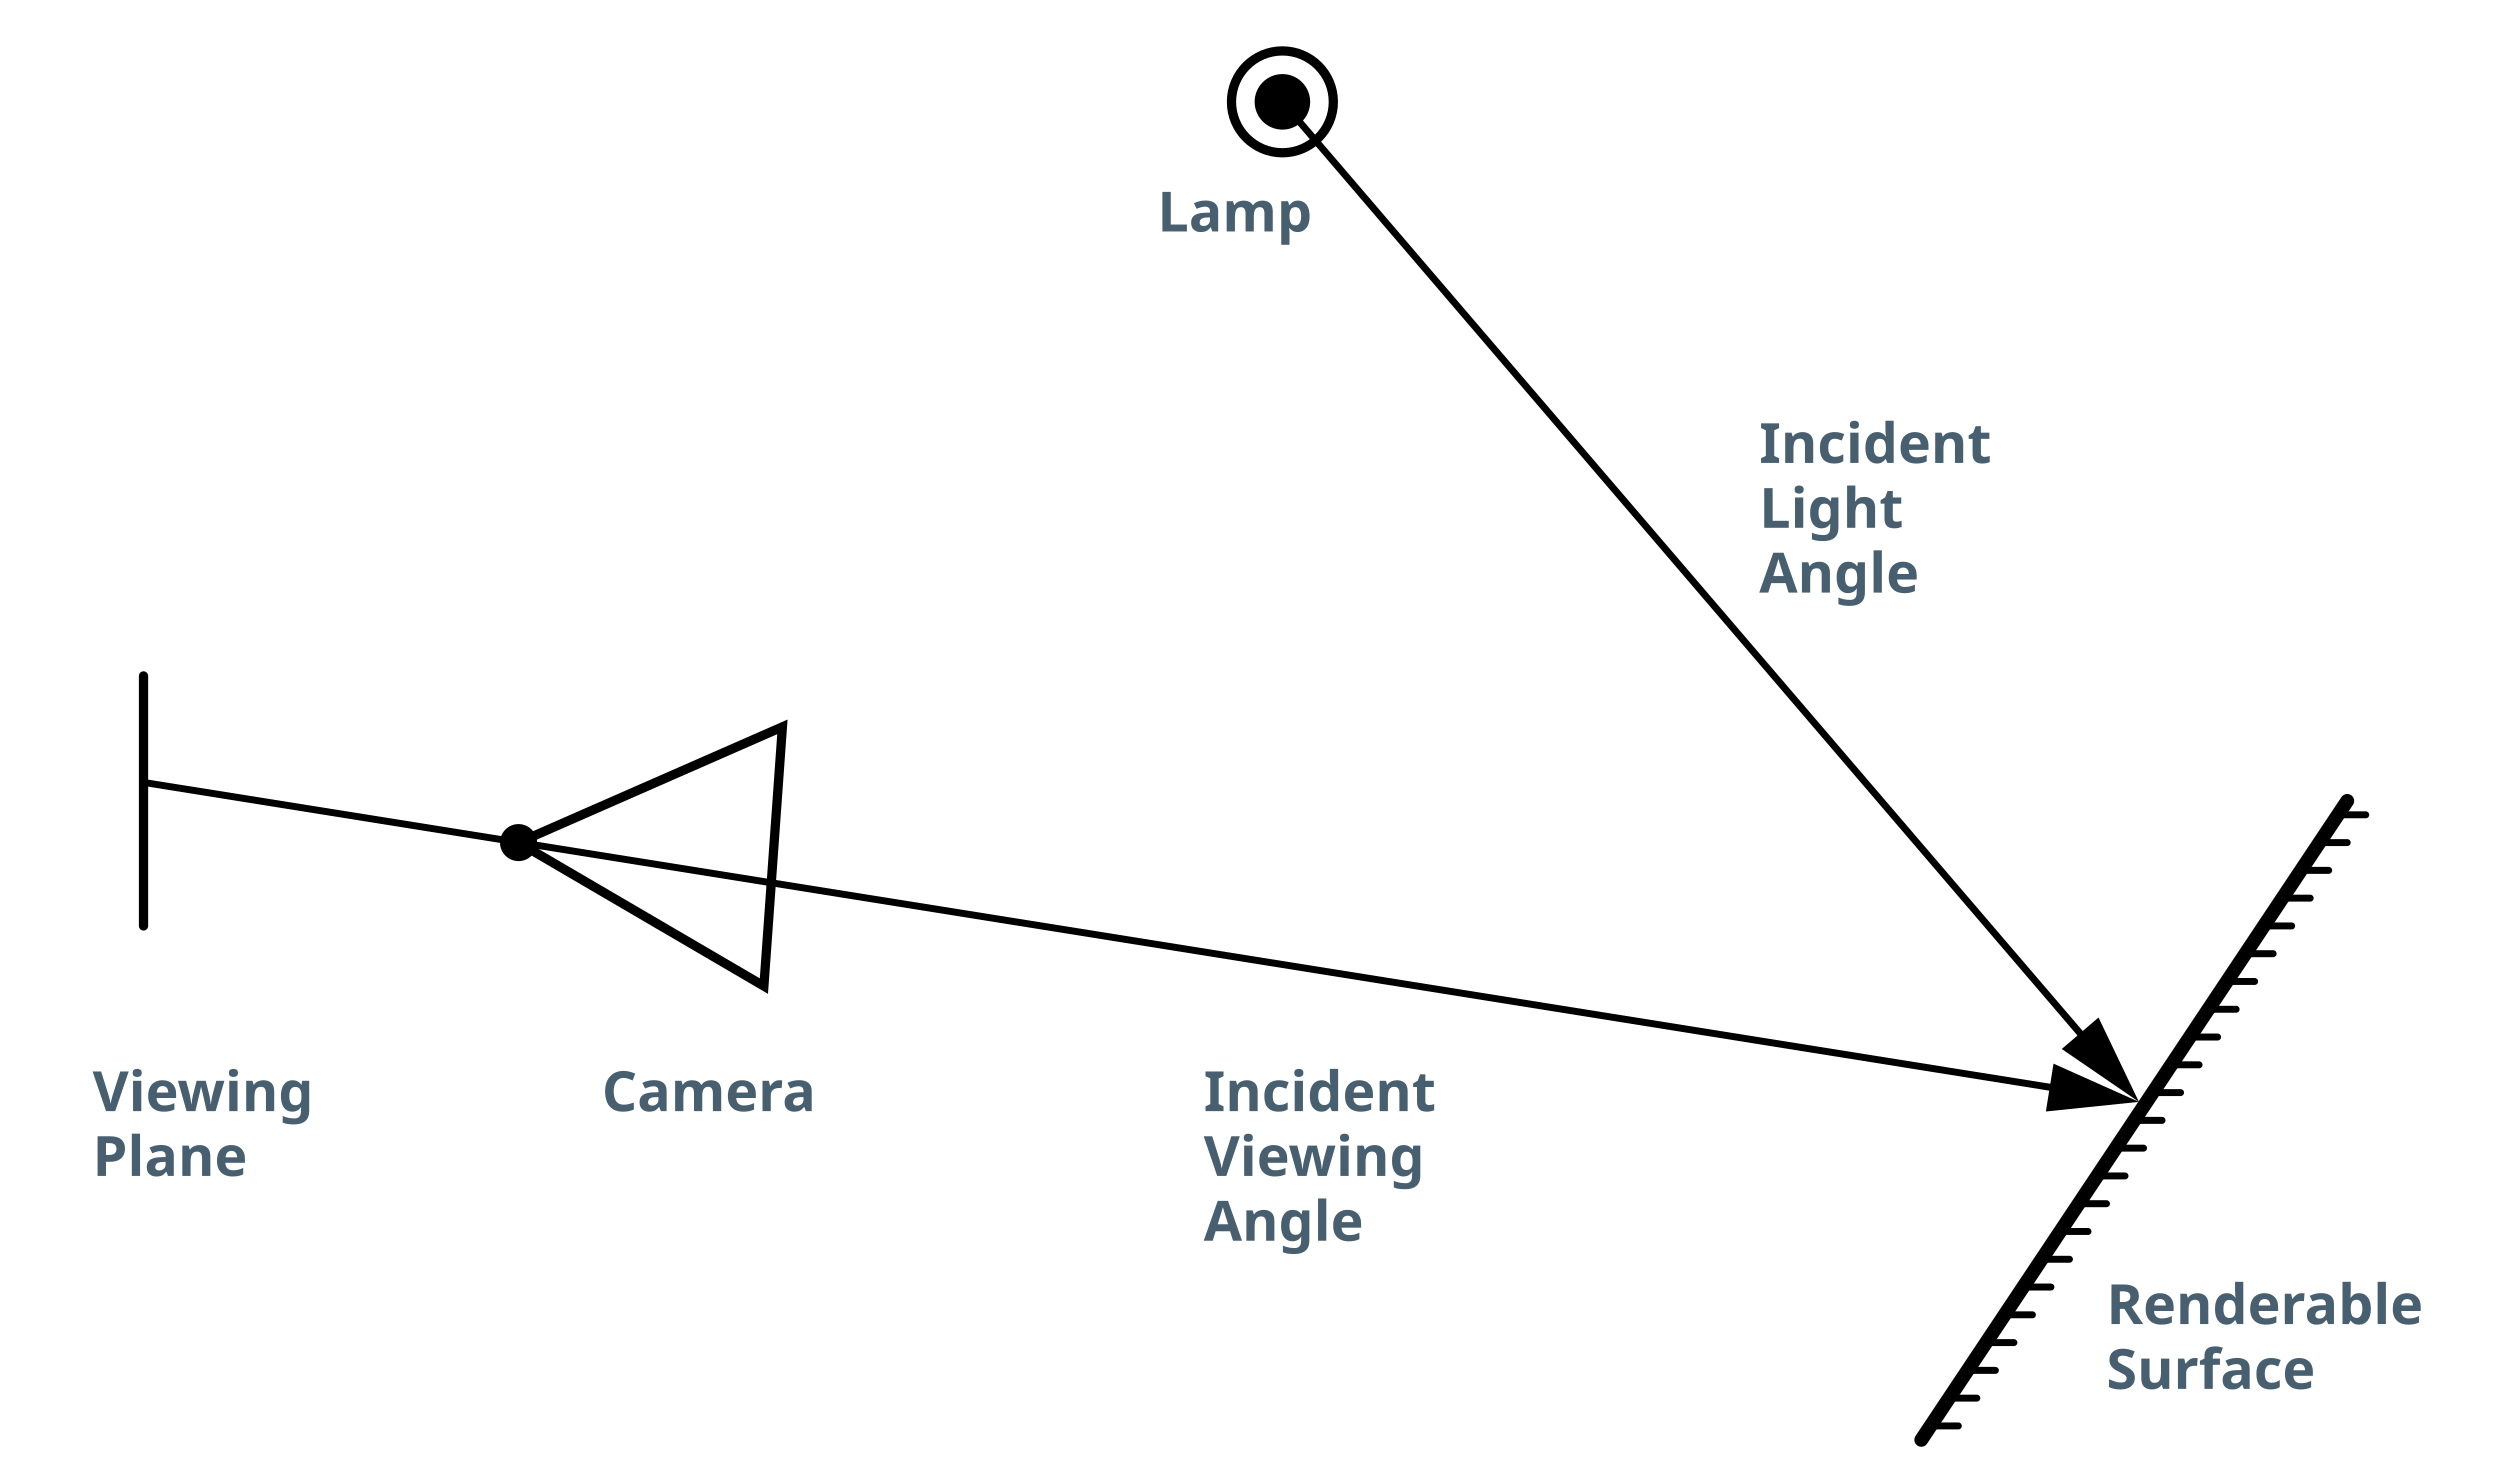
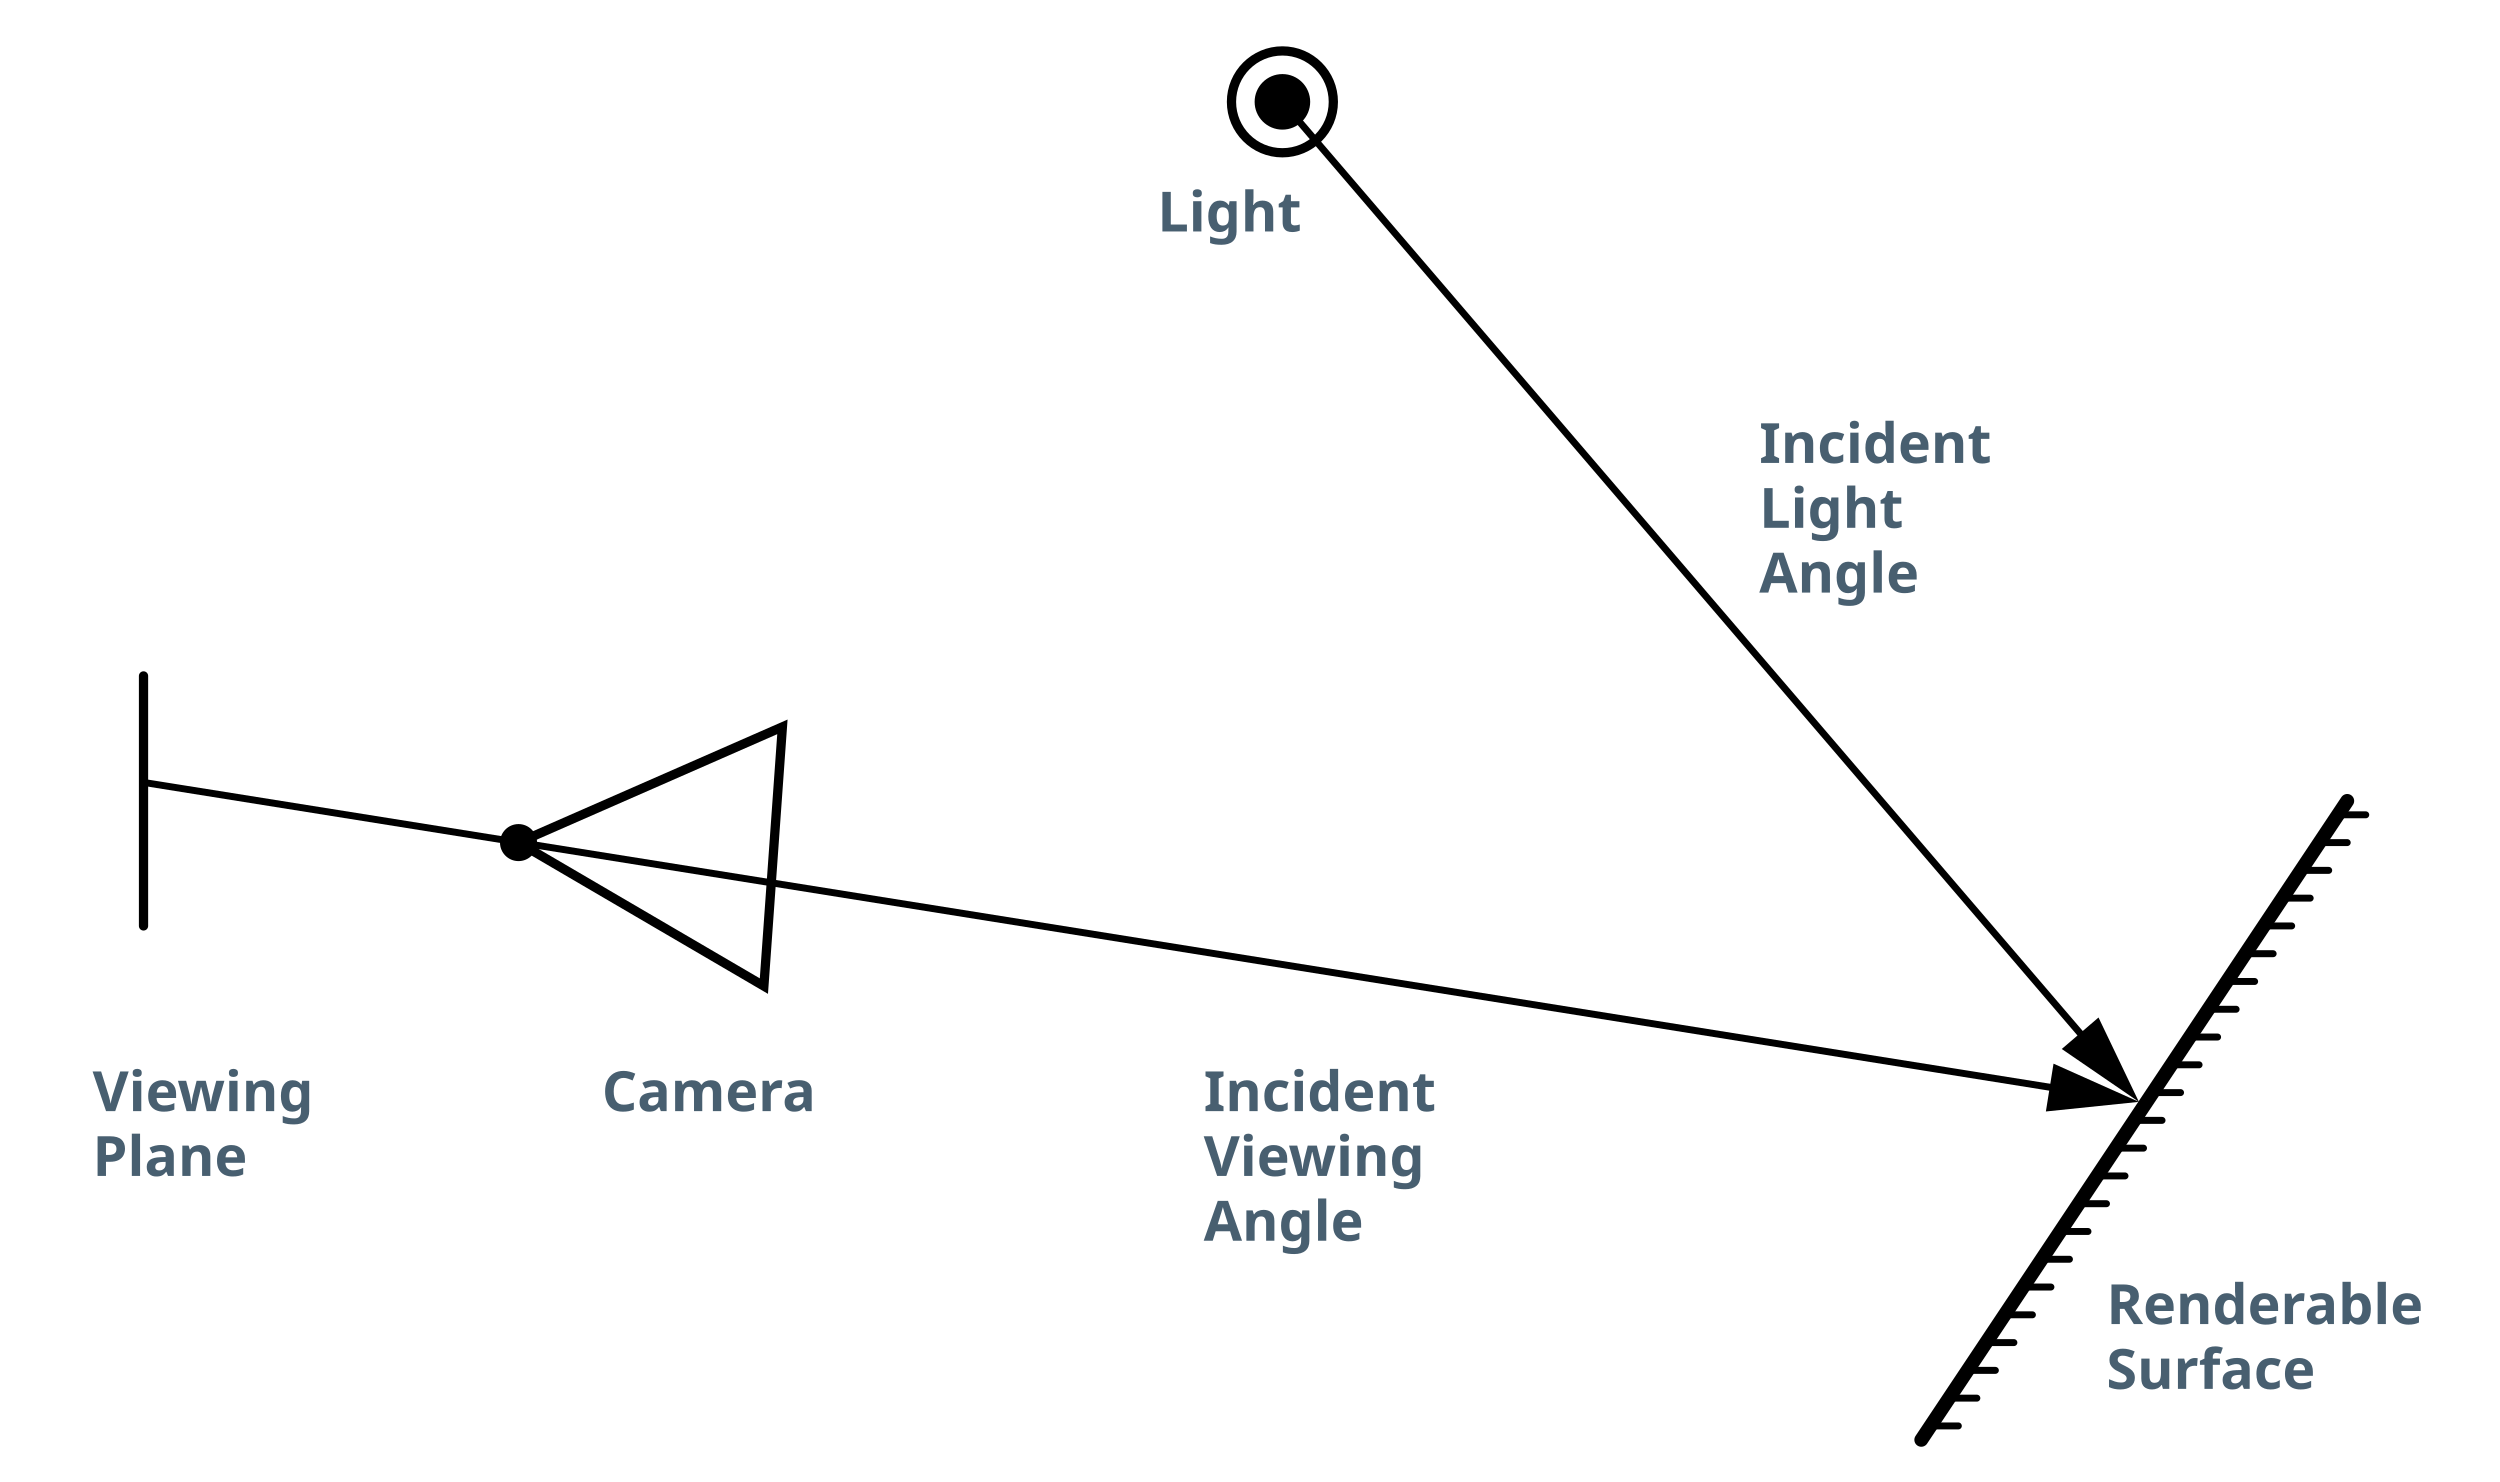
<svg xmlns="http://www.w3.org/2000/svg" width="540px" height="320px" viewBox="0 0 540 320" stroke-linecap="round">
  <g fill="none" stroke="#000" stroke-width="2">
    <path stroke-width="1.5" d="M511,176h-6m2,6h-6m2,6h-6m2,6h-6m2,6h-6m2,6h-6m2,6h-6m2,6h-6m2,6h-6m2,6h-6m2,6h-6m2,6h-6m2,6h-6m2,6h-6m2,6h-6m2,6h-6m2,6h-6m2,6h-6m2,6h-6m2,6h-6m2,6h-6m2,6h-6m2,6h-6" />
    <path stroke-width="3" d="M507,173L415,311" />
    <path d="M31,146v54M165,213L112,182L169,157z" />
    <circle cx="277" cy="22" r="11" />
    <path stroke-width="1.5" d="M31,169L450,236M277,22L456,231" />
  </g>
  <circle cx="112" cy="182" r="4" />
  <circle cx="277" cy="22" r="6" />
  <path d="M462,238l-20.09,2.08l1.65-10.33zm0,0l-8.72-18.22l-7.94,6.8z" />
  <text fill="#485F70" font-size="12px" font-weight="bold" font-family="Georgia, Tahoma, sans-serif">
    <tspan x="20" y="240">Viewing</tspan>
    <tspan x="20" y="254">Plane</tspan>
    <tspan x="130" y="240">Camera</tspan>
    <tspan x="260" y="240">Incident</tspan>
    <tspan x="260" y="254">Viewing</tspan>
    <tspan x="260" y="268">Angle</tspan>
-     <tspan x="250" y="50">Lamp</tspan>
+     <tspan x="250" y="50">Light</tspan>
    <tspan x="380" y="100">Incident</tspan>
    <tspan x="380" y="114">Light</tspan>
    <tspan x="380" y="128">Angle</tspan>
    <tspan x="455" y="286">Renderable</tspan>
    <tspan x="455" y="300">Surface</tspan>
  </text>
</svg>
